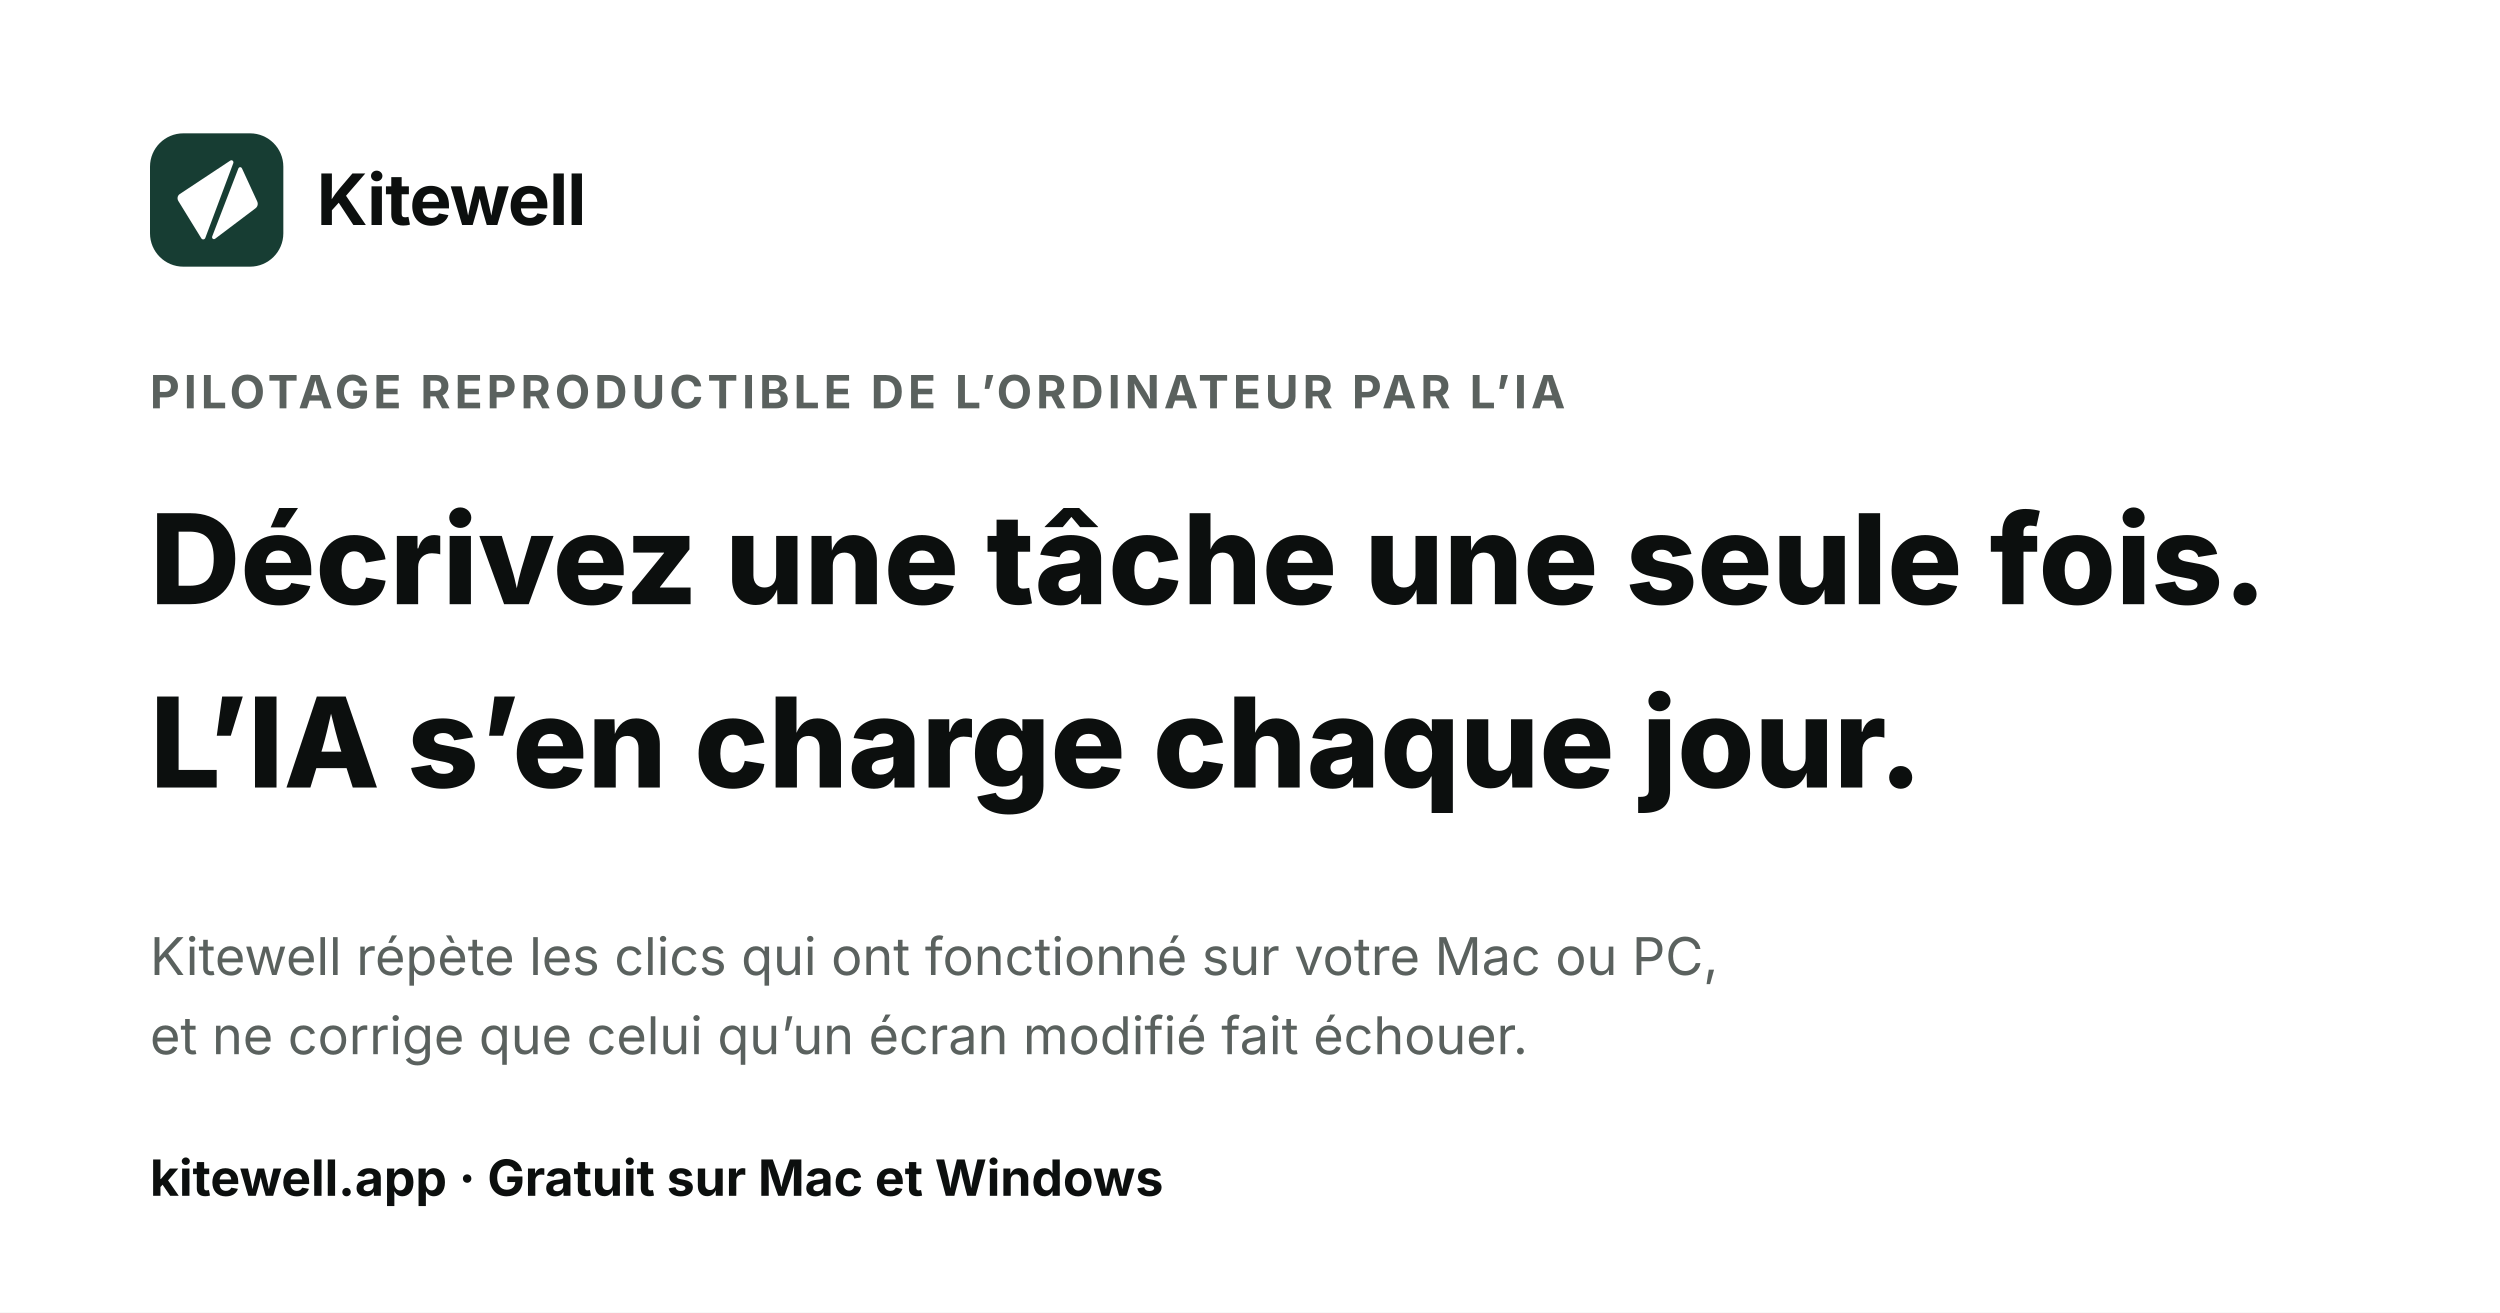
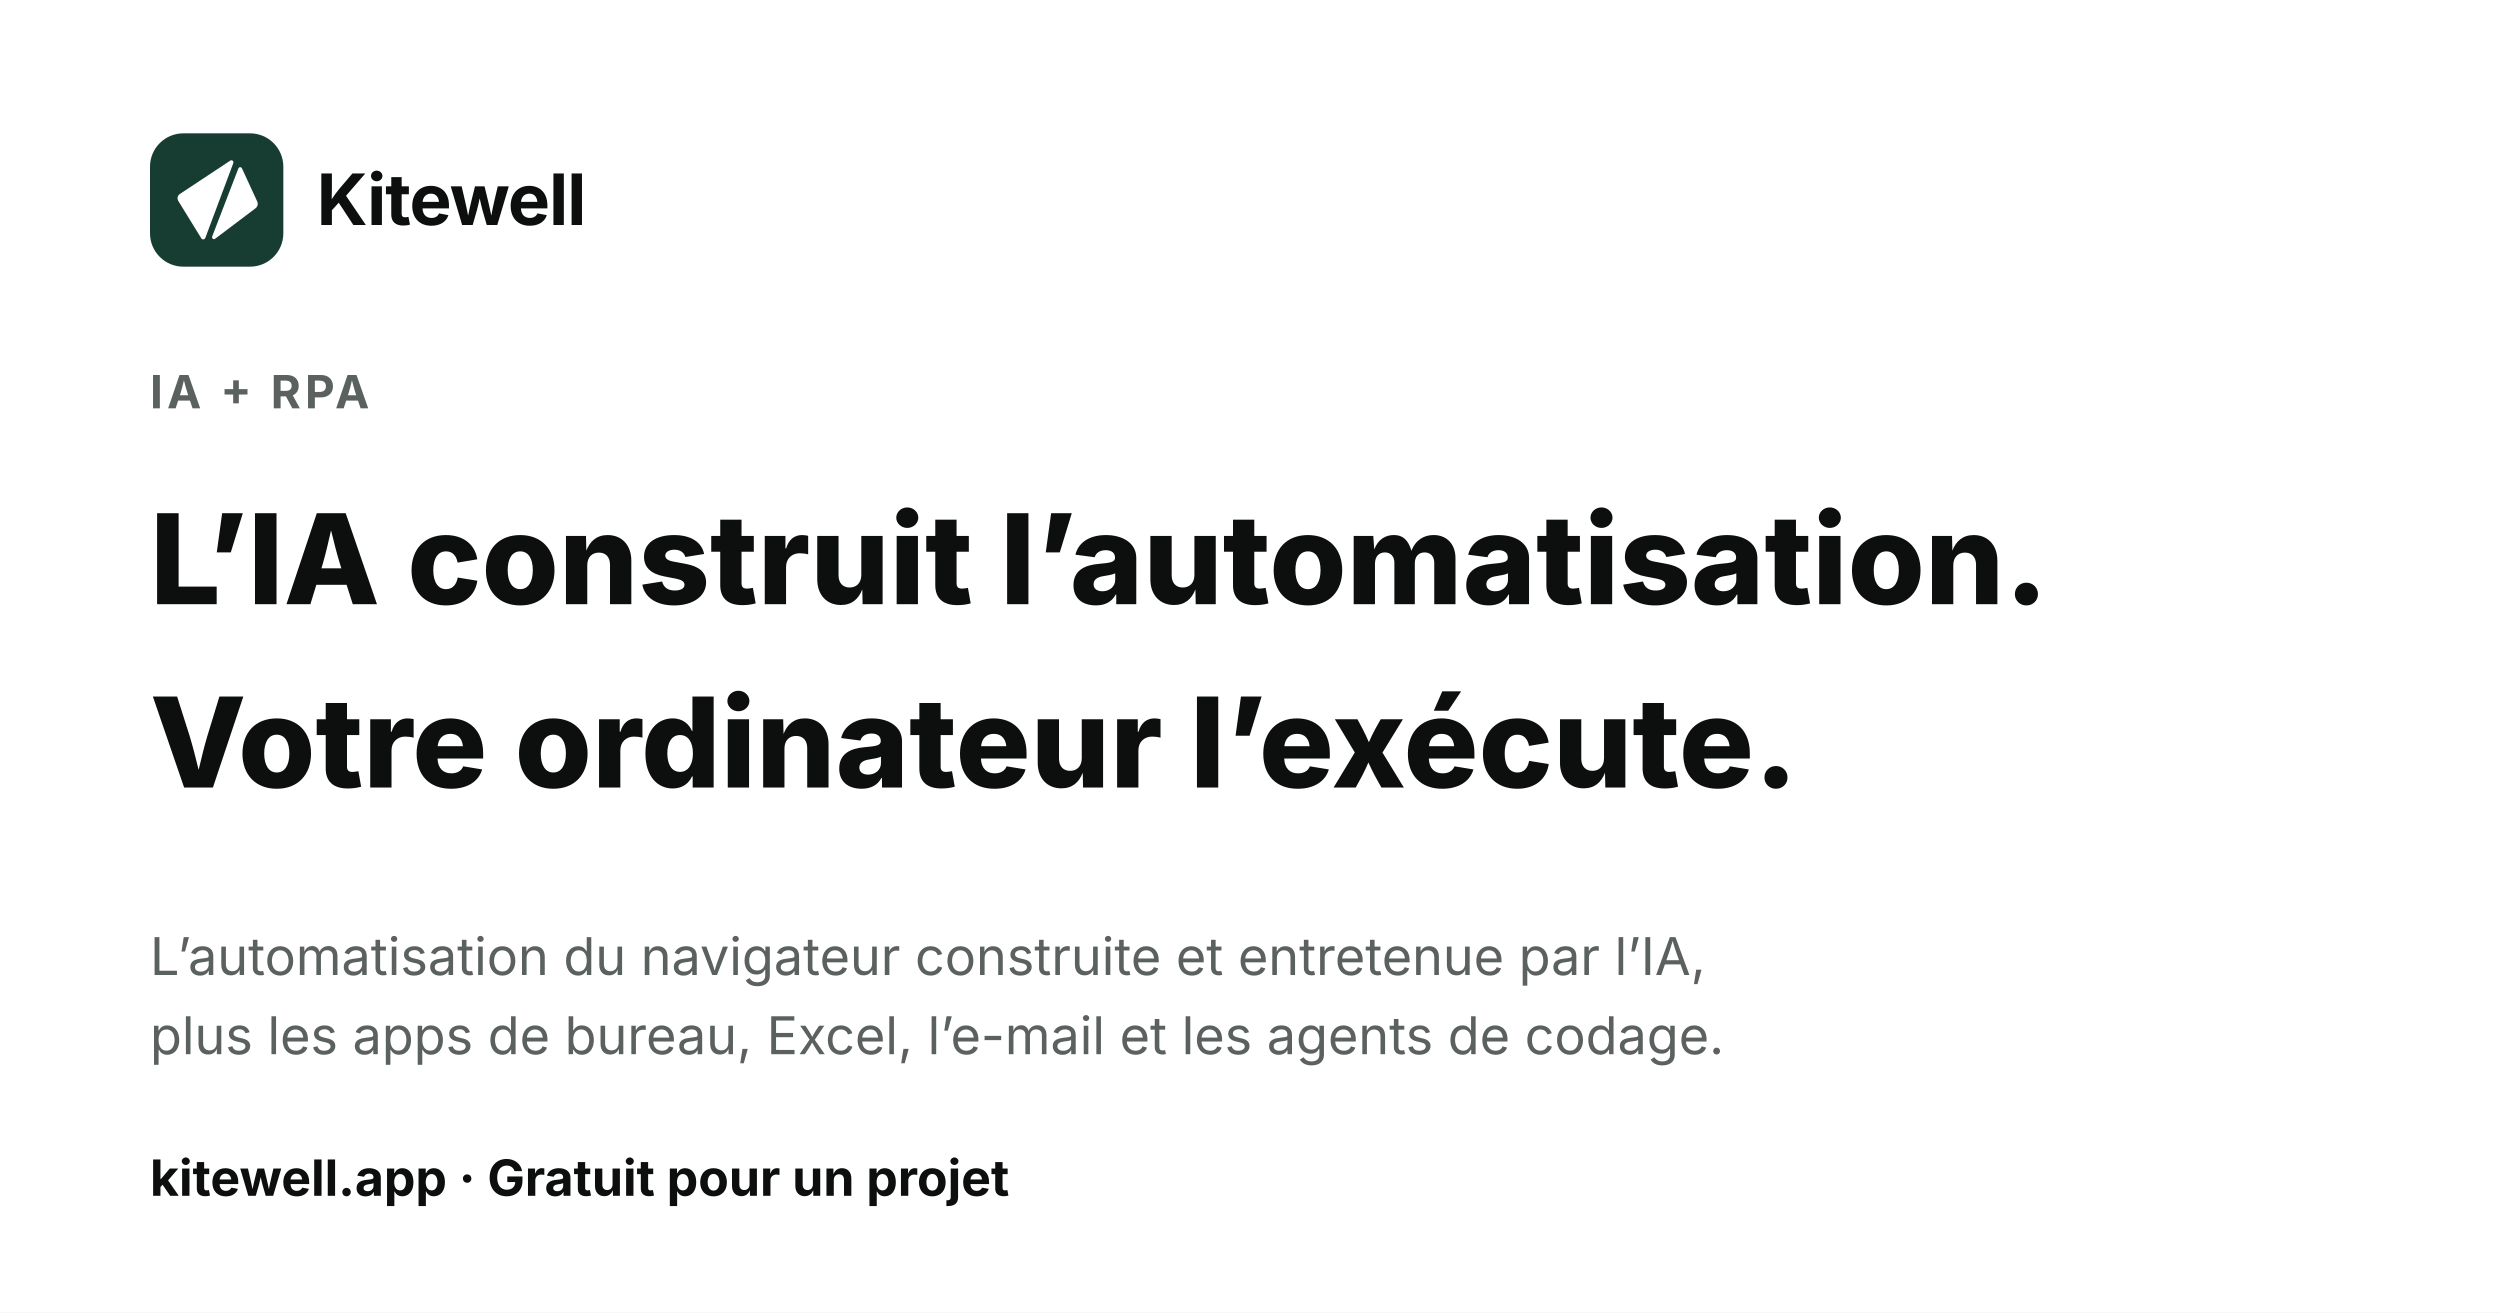
<svg xmlns="http://www.w3.org/2000/svg" width="1200" height="630" viewBox="0 0 1200 630">
  <rect width="1200" height="630" fill="#ffffff" />
  <svg x="72" y="64" width="64" height="64" viewBox="0 0 64 64">
    <rect width="64" height="64" rx="16" fill="#173d33" />
    <g transform="translate(10 10) scale(.6875)" fill="#ffffff">
      <path d="M41.5 4.5C42.7 3.7 44.1 4.9 43.6 6.3L24.1 58.4C23.7 59.7 22 59.9 21.3 58.8L5.3 32.8C4.2 31.1 4.6 28.9 6.3 27.8Z" />
      <path d="M47.1 10.1C47.6 8.8 49.1 8.7 49.7 10L60.3 33C61.1 34.7 60.6 36.7 59.1 37.8L31 59C29.8 59.9 28.4 58.8 28.9 57.4Z" />
    </g>
  </svg>
  <text x="152" y="108" fill="#0c0f0e" font-family="-apple-system, BlinkMacSystemFont, &quot;Helvetica Neue&quot;, sans-serif" font-size="34" font-weight="700" letter-spacing="-0.5">Kitewell</text>
-   <text x="72" y="196" fill="#5a615e" font-family="-apple-system, BlinkMacSystemFont, &quot;Helvetica Neue&quot;, sans-serif" font-size="22" font-weight="650" letter-spacing="2">PILOTAGE REPRODUCTIBLE DE L’ORDINATEUR PAR L’IA</text>
-   <text x="72" y="290" fill="#0c0f0e" font-family="-apple-system, BlinkMacSystemFont, &quot;Helvetica Neue&quot;, sans-serif" font-size="60" font-weight="800">Décrivez une tâche une seule fois.</text>
-   <text x="72" y="378" fill="#0c0f0e" font-family="-apple-system, BlinkMacSystemFont, &quot;Helvetica Neue&quot;, sans-serif" font-size="60" font-weight="800">L’IA s’en charge chaque jour.</text>
-   <text x="72" y="468" fill="#5a615e" font-family="-apple-system, BlinkMacSystemFont, &quot;Helvetica Neue&quot;, sans-serif" font-size="25">Kitewell répète les clics qui ont fonctionné sur votre Mac ou PC,</text>
-   <text x="72" y="506" fill="#5a615e" font-family="-apple-system, BlinkMacSystemFont, &quot;Helvetica Neue&quot;, sans-serif" font-size="25">et ne corrige que celui qu’un écran modifié fait échouer.</text>
-   <text x="72" y="574" fill="#0c0f0e" font-family="-apple-system, BlinkMacSystemFont, &quot;Helvetica Neue&quot;, sans-serif" font-size="24" font-weight="650">kitewell.app · Gratuit sur Mac et Windows</text>
+   <text x="72" y="196" fill="#5a615e" font-family="-apple-system, BlinkMacSystemFont, &quot;Helvetica Neue&quot;, sans-serif" font-size="22" font-weight="650" letter-spacing="2">IA + RPA</text>
+   <text x="72" y="290" fill="#0c0f0e" font-family="-apple-system, BlinkMacSystemFont, &quot;Helvetica Neue&quot;, sans-serif" font-size="60" font-weight="800">L’IA construit l’automatisation.</text>
+   <text x="72" y="378" fill="#0c0f0e" font-family="-apple-system, BlinkMacSystemFont, &quot;Helvetica Neue&quot;, sans-serif" font-size="60" font-weight="800">Votre ordinateur l’exécute.</text>
+   <text x="72" y="468" fill="#5a615e" font-family="-apple-system, BlinkMacSystemFont, &quot;Helvetica Neue&quot;, sans-serif" font-size="25">L’automatisation du navigateur construite et entretenue par l’IA,</text>
+   <text x="72" y="506" fill="#5a615e" font-family="-apple-system, BlinkMacSystemFont, &quot;Helvetica Neue&quot;, sans-serif" font-size="25">plus les apps de bureau, Excel, l’e-mail et les agents de codage.</text>
+   <text x="72" y="574" fill="#0c0f0e" font-family="-apple-system, BlinkMacSystemFont, &quot;Helvetica Neue&quot;, sans-serif" font-size="24" font-weight="650">kitewell.app · Gratuit pour un projet</text>
</svg>
